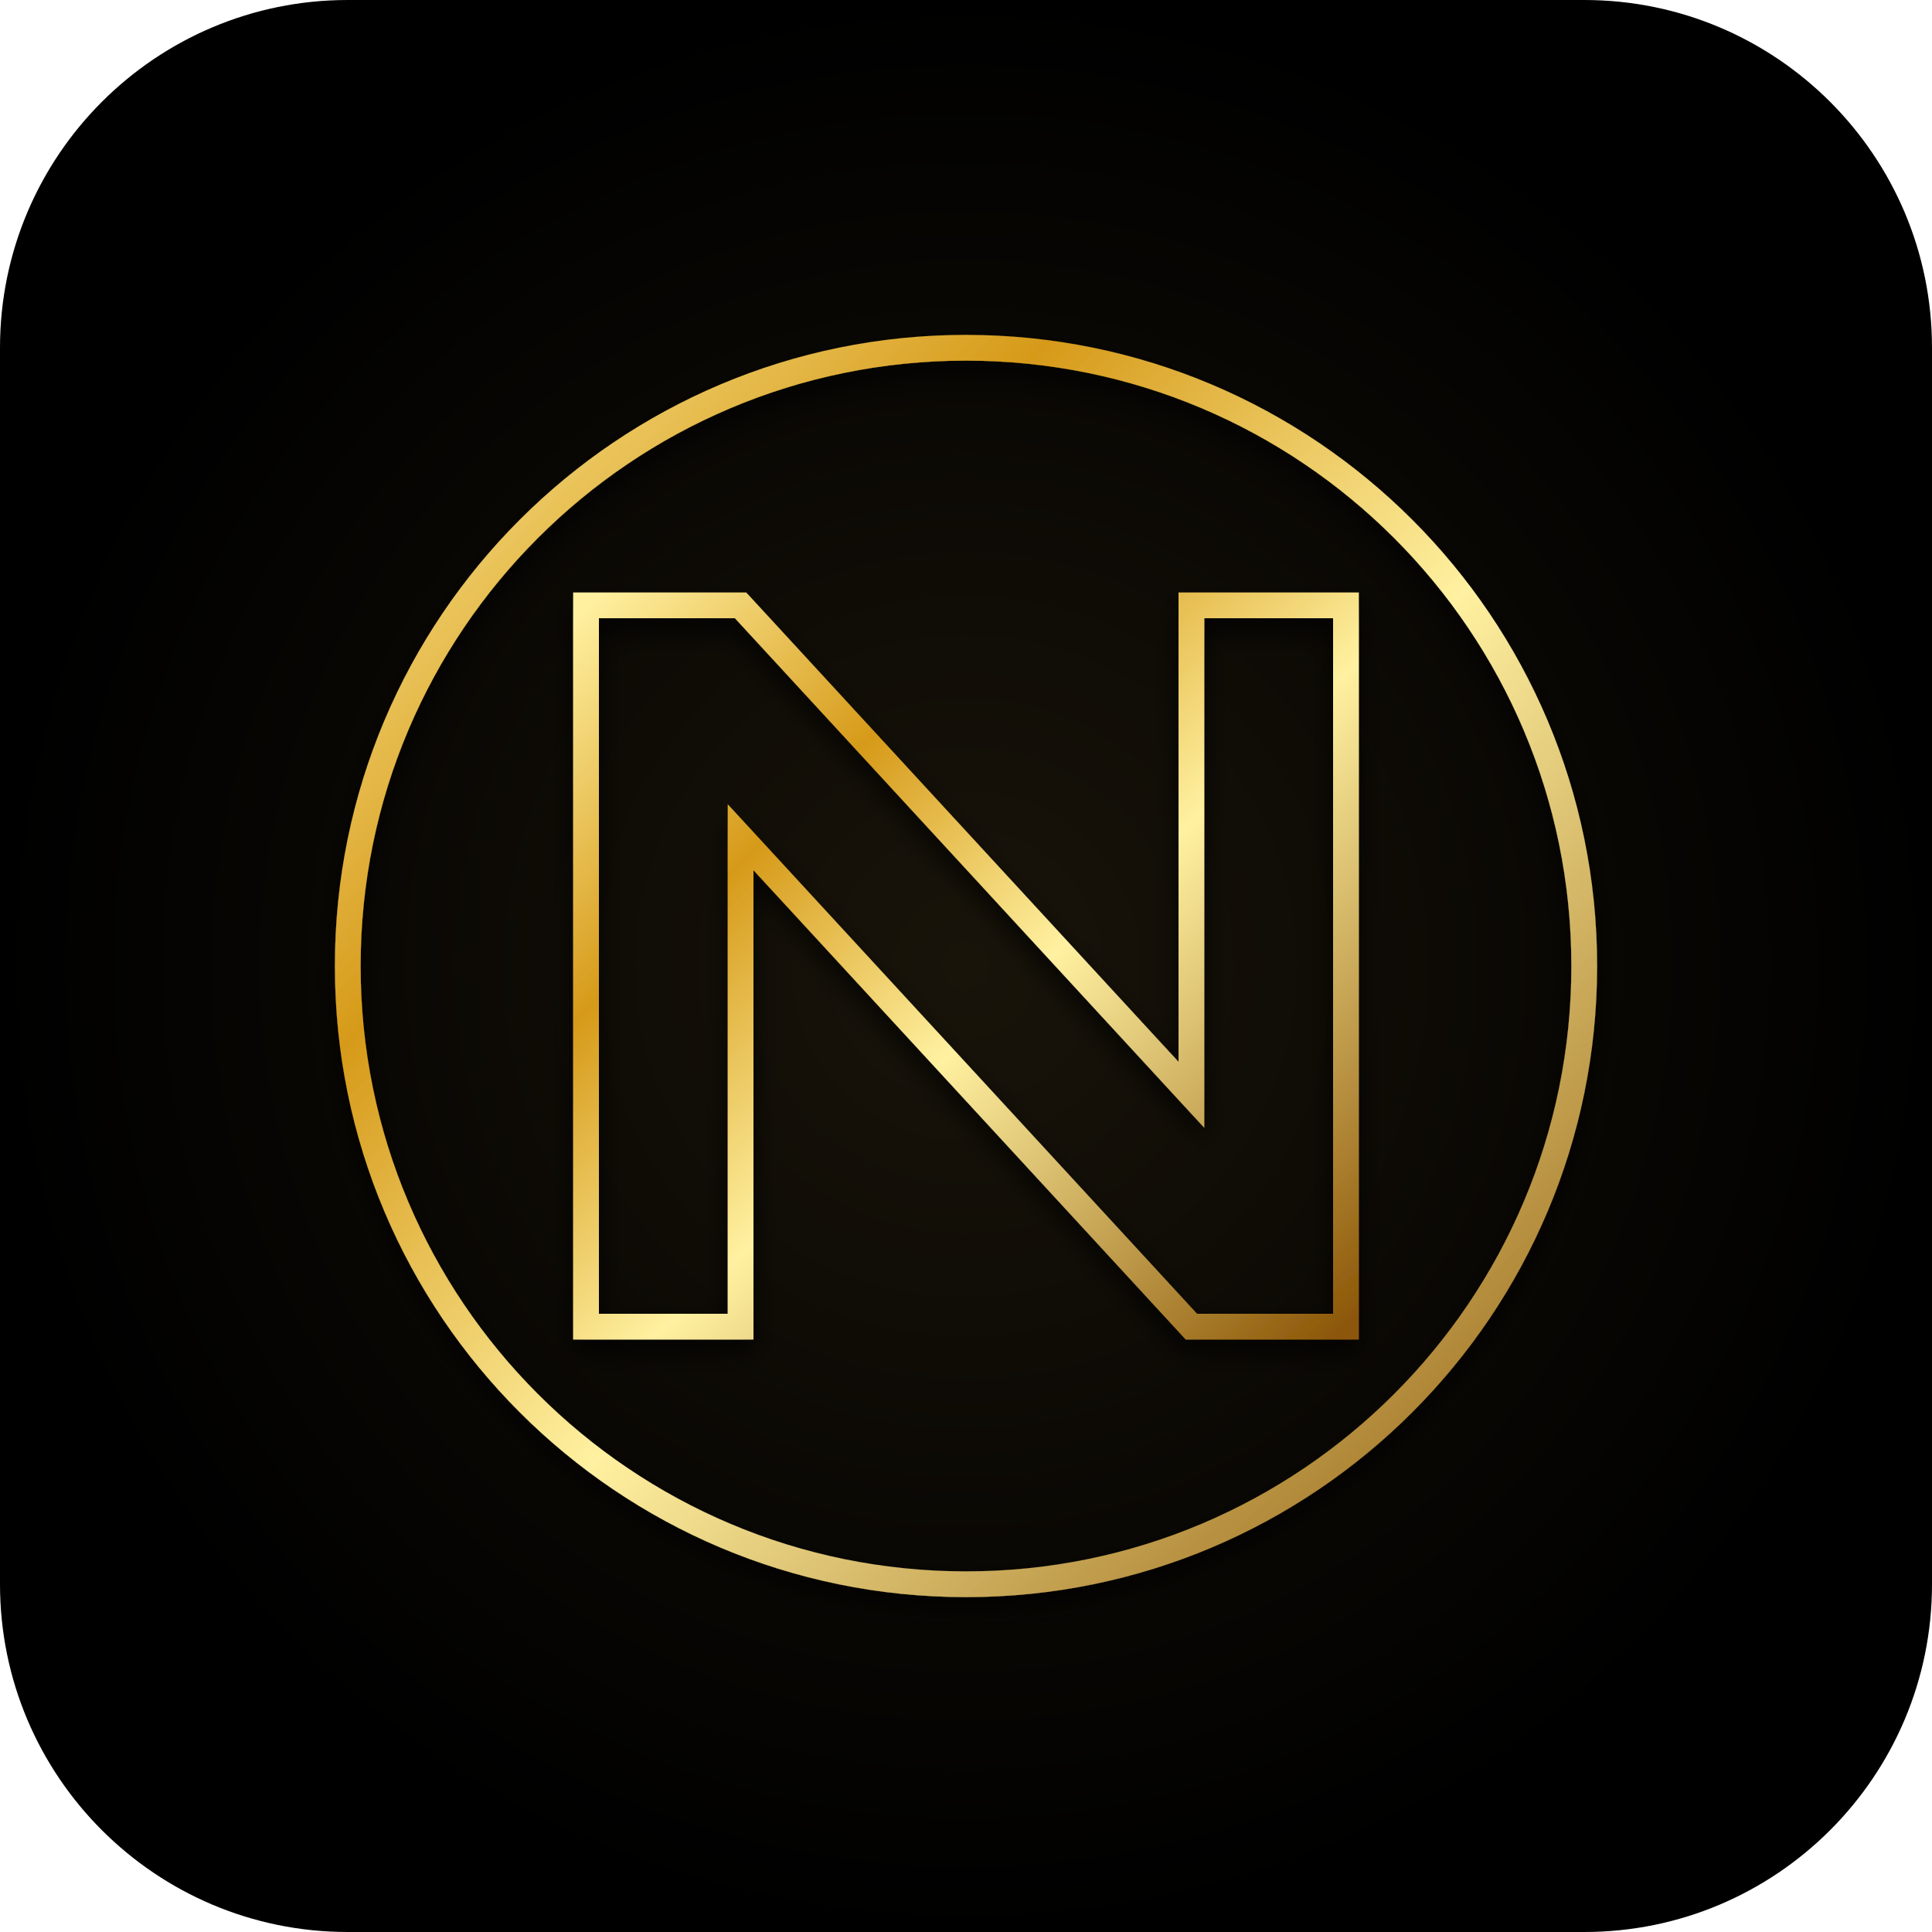
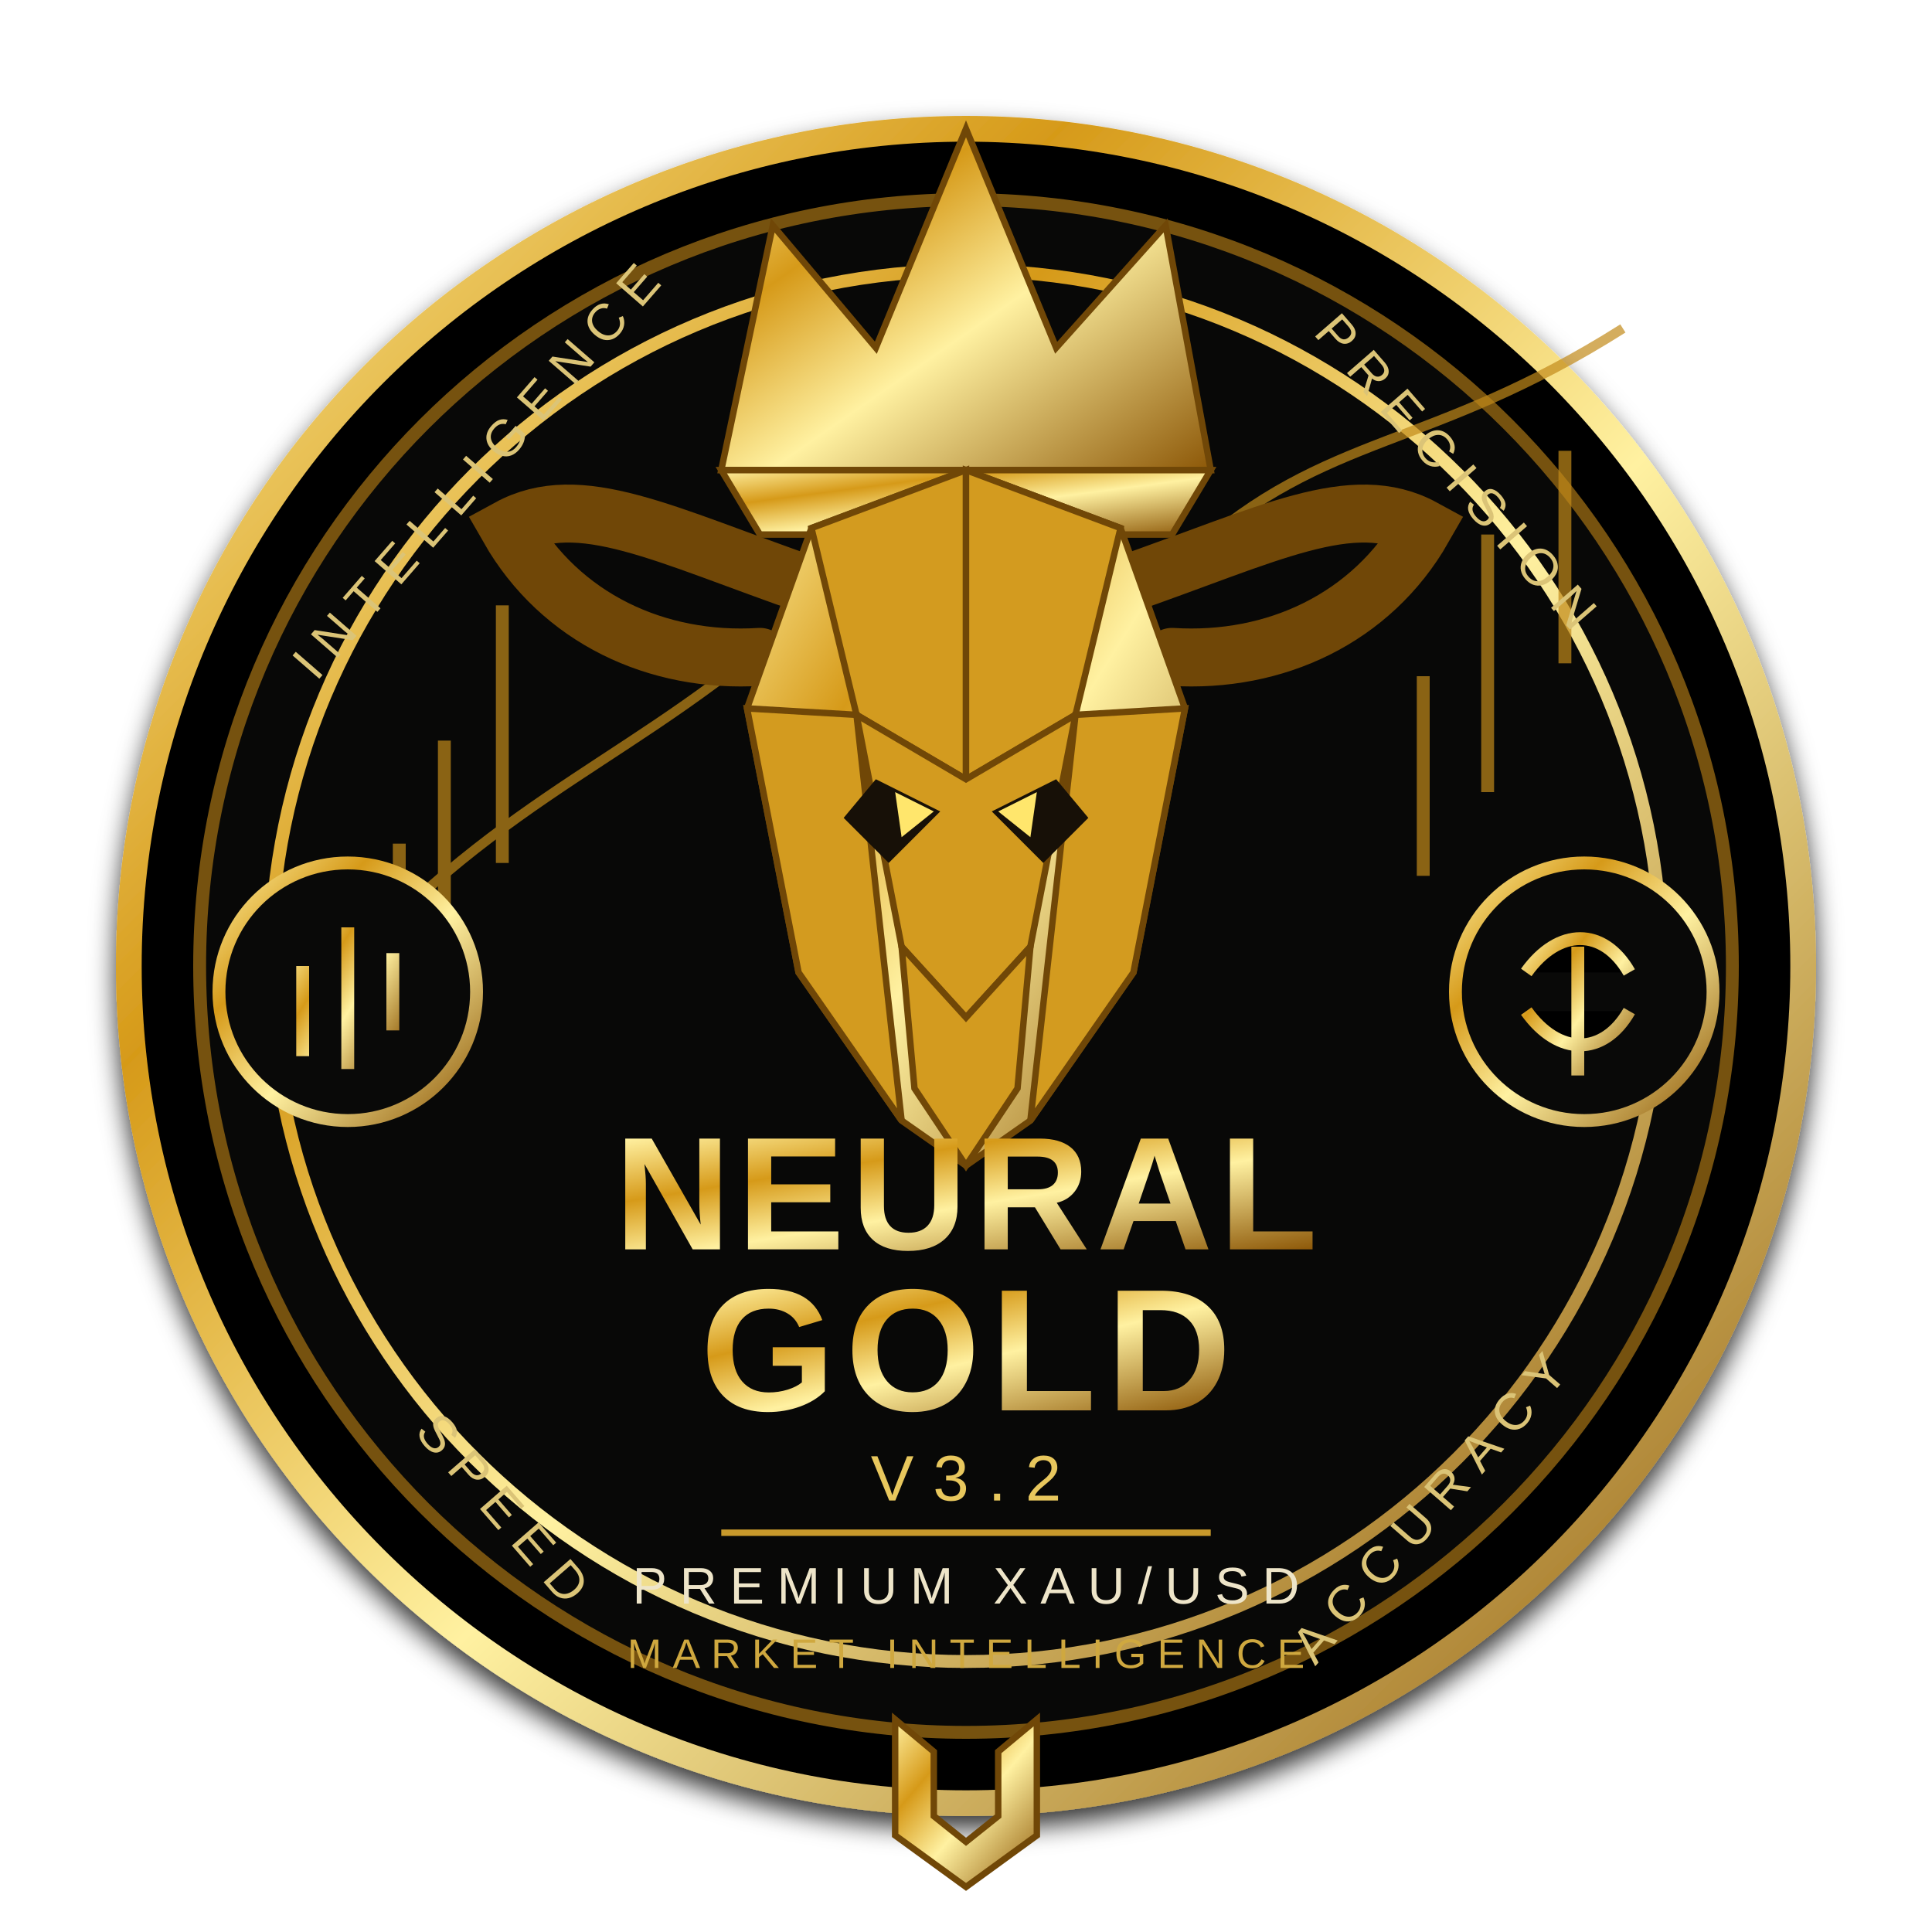
<svg xmlns="http://www.w3.org/2000/svg" width="300" height="300" viewBox="0 0 300 300">
  <defs>
    <radialGradient id="b">
      <stop stop-color="#19140a" />
      <stop offset="1" stop-color="#000" />
    </radialGradient>
    <linearGradient id="g" x1="0" y1="0" x2="1" y2="1">
      <stop stop-color="#fff0a0" />
      <stop offset=".28" stop-color="#d69a19" />
      <stop offset=".55" stop-color="#fff1a1" />
      <stop offset="1" stop-color="#8c5707" />
    </linearGradient>
    <filter id="s">
      <feDropShadow dx="0" dy="2" stdDeviation="2" flood-opacity=".8" />
    </filter>
  </defs>
-   <rect width="300" height="300" rx="54" fill="url(#b)" />
-   <g fill="none" stroke="url(#g)" stroke-width="4" filter="url(#s)">
-     <circle cx="150" cy="150" r="96" />
-     <path d="M91 206V94h24l70 76V94h24v112h-24l-70-76v76z" />
+   <circle cx="150" cy="150" r="130" fill="url(#b)" stroke="url(#g)" stroke-width="4" filter="url(#s)" />
+   <circle cx="150" cy="150" r="119" fill="#080807" stroke="#76520f" stroke-width="2" />
+   <circle cx="150" cy="150" r="108" fill="none" stroke="url(#g)" stroke-width="2" />
+   <g fill="none" stroke="#c28a19" opacity=".7">
+     <path d="M48 157C75 125 95 120 120 99S164 105 185 86 222 70 252 51" stroke-width="1.5" />
+     <path d="M62 151v-20m7 14v-30m9 19V94m143 42v-31m10 18V83m12 20V70" stroke-width="2" />
  </g>
+   <g fill="url(#g)" stroke="#704707">
+     <path d="M112 73l8-38 16 19 14-34 14 34 17-19 7 38z" />
+     <path d="M112 73h76l-6 10h-64z" />
+     <path d="M126 91C103 83 90 76 79 82c8 14 23 21 39 20M174 91c23-8 36-15 47-9-8 14-23 21-39 20" fill="none" stroke-width="9" stroke-linecap="round" />
+     <path d="M126 82l24-9 24 9 10 28-8 41-16 23-10 7-10-7-16-23-8-41z" />
+   </g>
+   <g fill="#d39b1f" stroke="#704707">
+     <path d="M126 82l24-9v48l-17-10z" />
+     <path d="M150 73l24 9-7 29-17 10z" />
+     <path d="M116 110l17 1 7 63-16-23z" />
+     <path d="M184 110l-17 1-7 63 16-23z" />
+     <path d="M133 111l17 10 17-10-7 36-10 11-10-11z" />
+     <path d="M140 147l10 11 10-11-2 22-8 12-8-12z" />
+   </g>
+   <path d="M136 121l10 5-8 8-7-7zm28 0l-10 5 8 8 7-7z" fill="#171007" />
+   <path d="M139 123l6 3-5 4zm22 0l-6 3 5 4z" fill="#ffe66c" />
+   <circle cx="54" cy="154" r="20" fill="#090908" stroke="url(#g)" stroke-width="2" />
+   <circle cx="246" cy="154" r="20" fill="#090908" stroke="url(#g)" stroke-width="2" />
+   <g stroke="url(#g)" stroke-width="2">
+     <path d="M47 164v-14m7 16v-22m7 16v-12" />
+     <path d="M237 151c5-7 12-7 16 0m-16 6c5 7 12 7 16 0m-8-10v20" />
+   </g>
+   <g font-family="Arial,sans-serif" text-anchor="middle" fill="url(#g)" font-weight="800">
+     <text x="150" y="194" font-size="25" letter-spacing="1">NEURAL</text>
+     <text x="150" y="219" font-size="27" letter-spacing="1.5">GOLD</text>
+   </g>
+   <g font-family="Arial,sans-serif" text-anchor="middle">
+     <text x="150" y="233" font-size="10" letter-spacing="3" fill="#e8c75d">V3.2</text>
+     <path d="M112 238h76" stroke="#c8992b" />
+     <text x="150" y="249" font-size="8" letter-spacing="2" fill="#eee5c9">PREMIUM XAU/USD</text>
+     <text x="150" y="259" font-size="6.4" letter-spacing="1.7" fill="#cfa83f">MARKET INTELLIGENCE</text>
+   </g>
+   <g font-family="Arial,sans-serif" font-size="8" letter-spacing="2.2" fill="#dbc477" text-anchor="middle">
+     <text x="76" y="75" transform="rotate(-49 76 75)">INTELLIGENCE</text>
+     <text x="224" y="75" transform="rotate(49 224 75)">PRECISION</text>
+     <text x="76" y="236" transform="rotate(49 76 236)">SPEED</text>
+     <text x="224" y="236" transform="rotate(-49 224 236)">ACCURACY</text>
+   </g>
+   <path d="M139 267v18l11 8 11-8v-18l-6 5v10l-5 4-5-4v-10z" fill="url(#g)" stroke="#704707" />
</svg>
